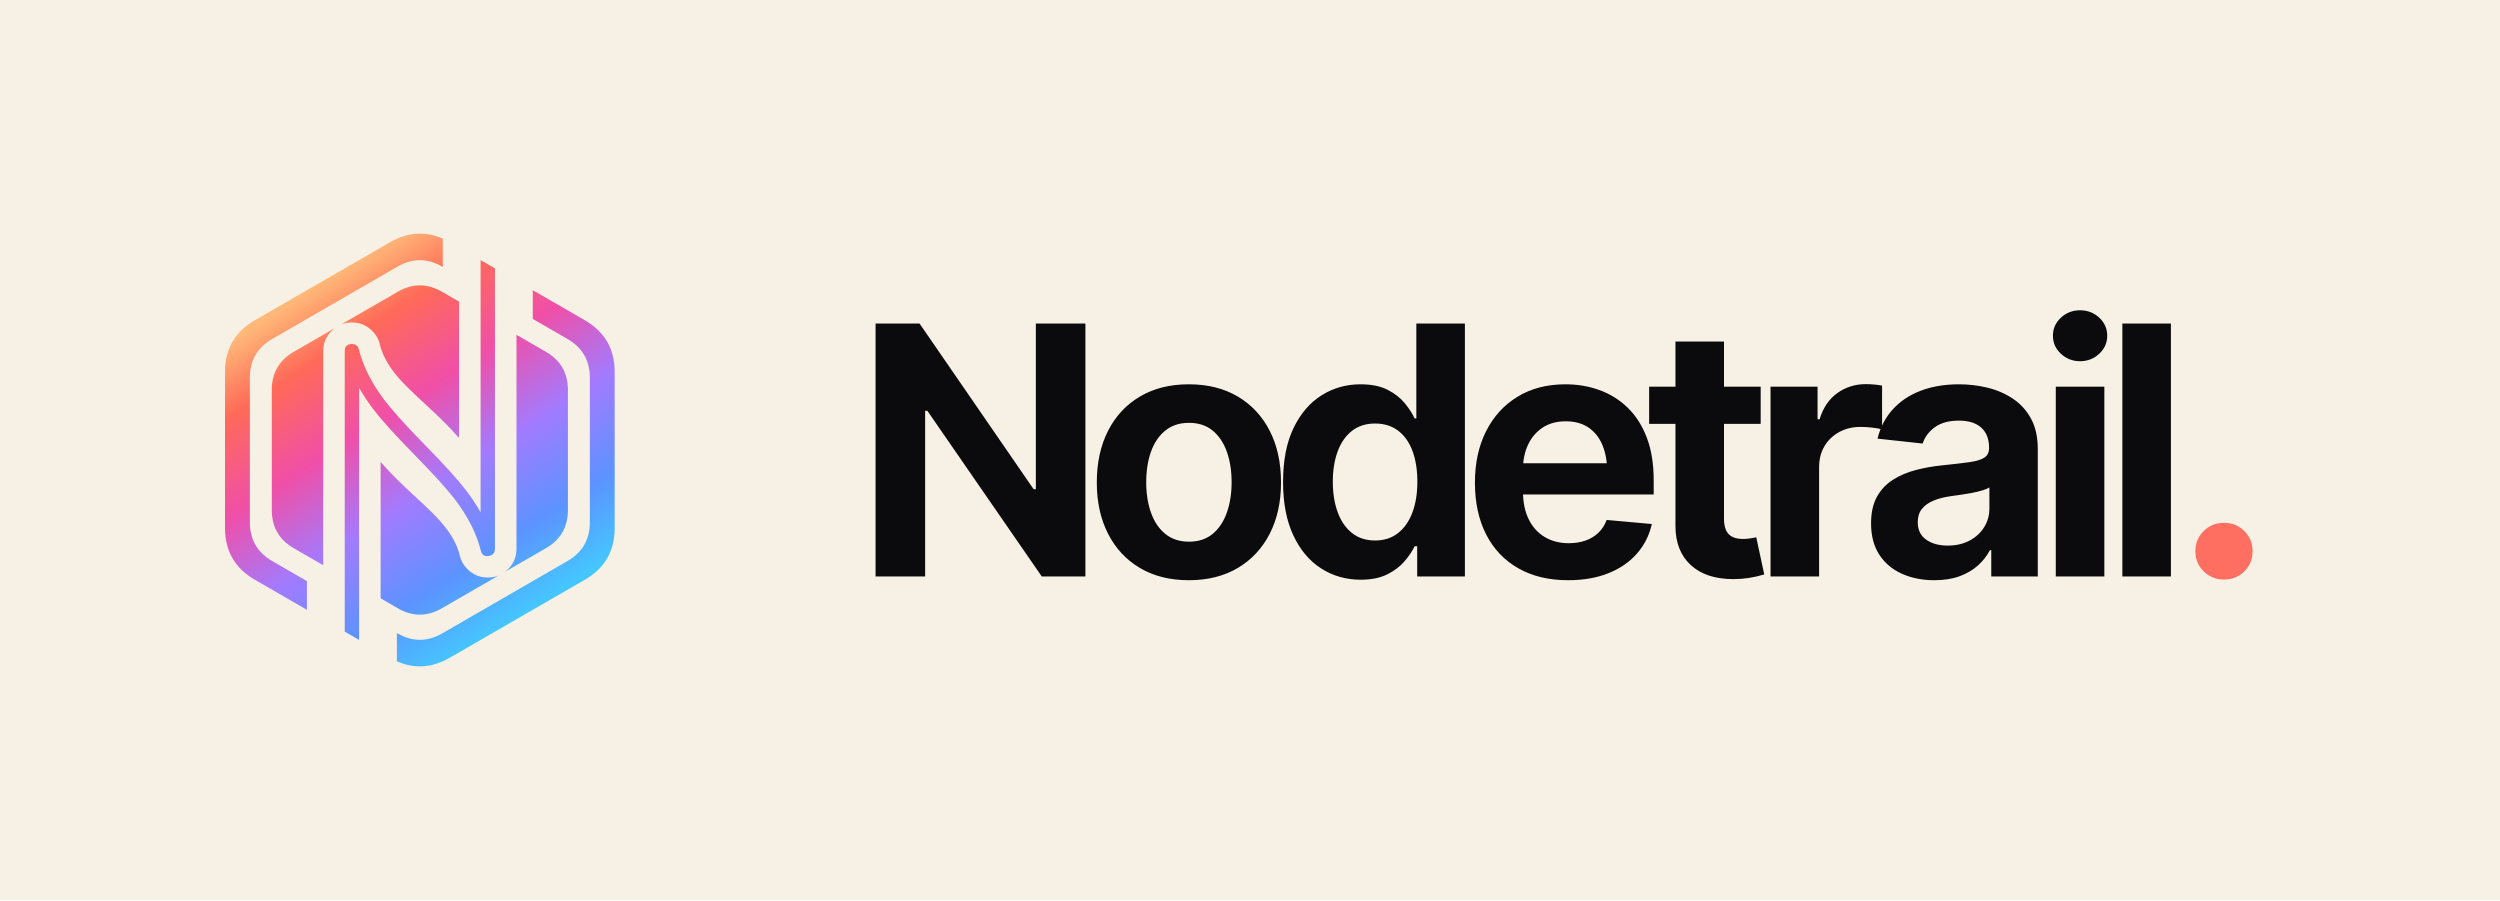
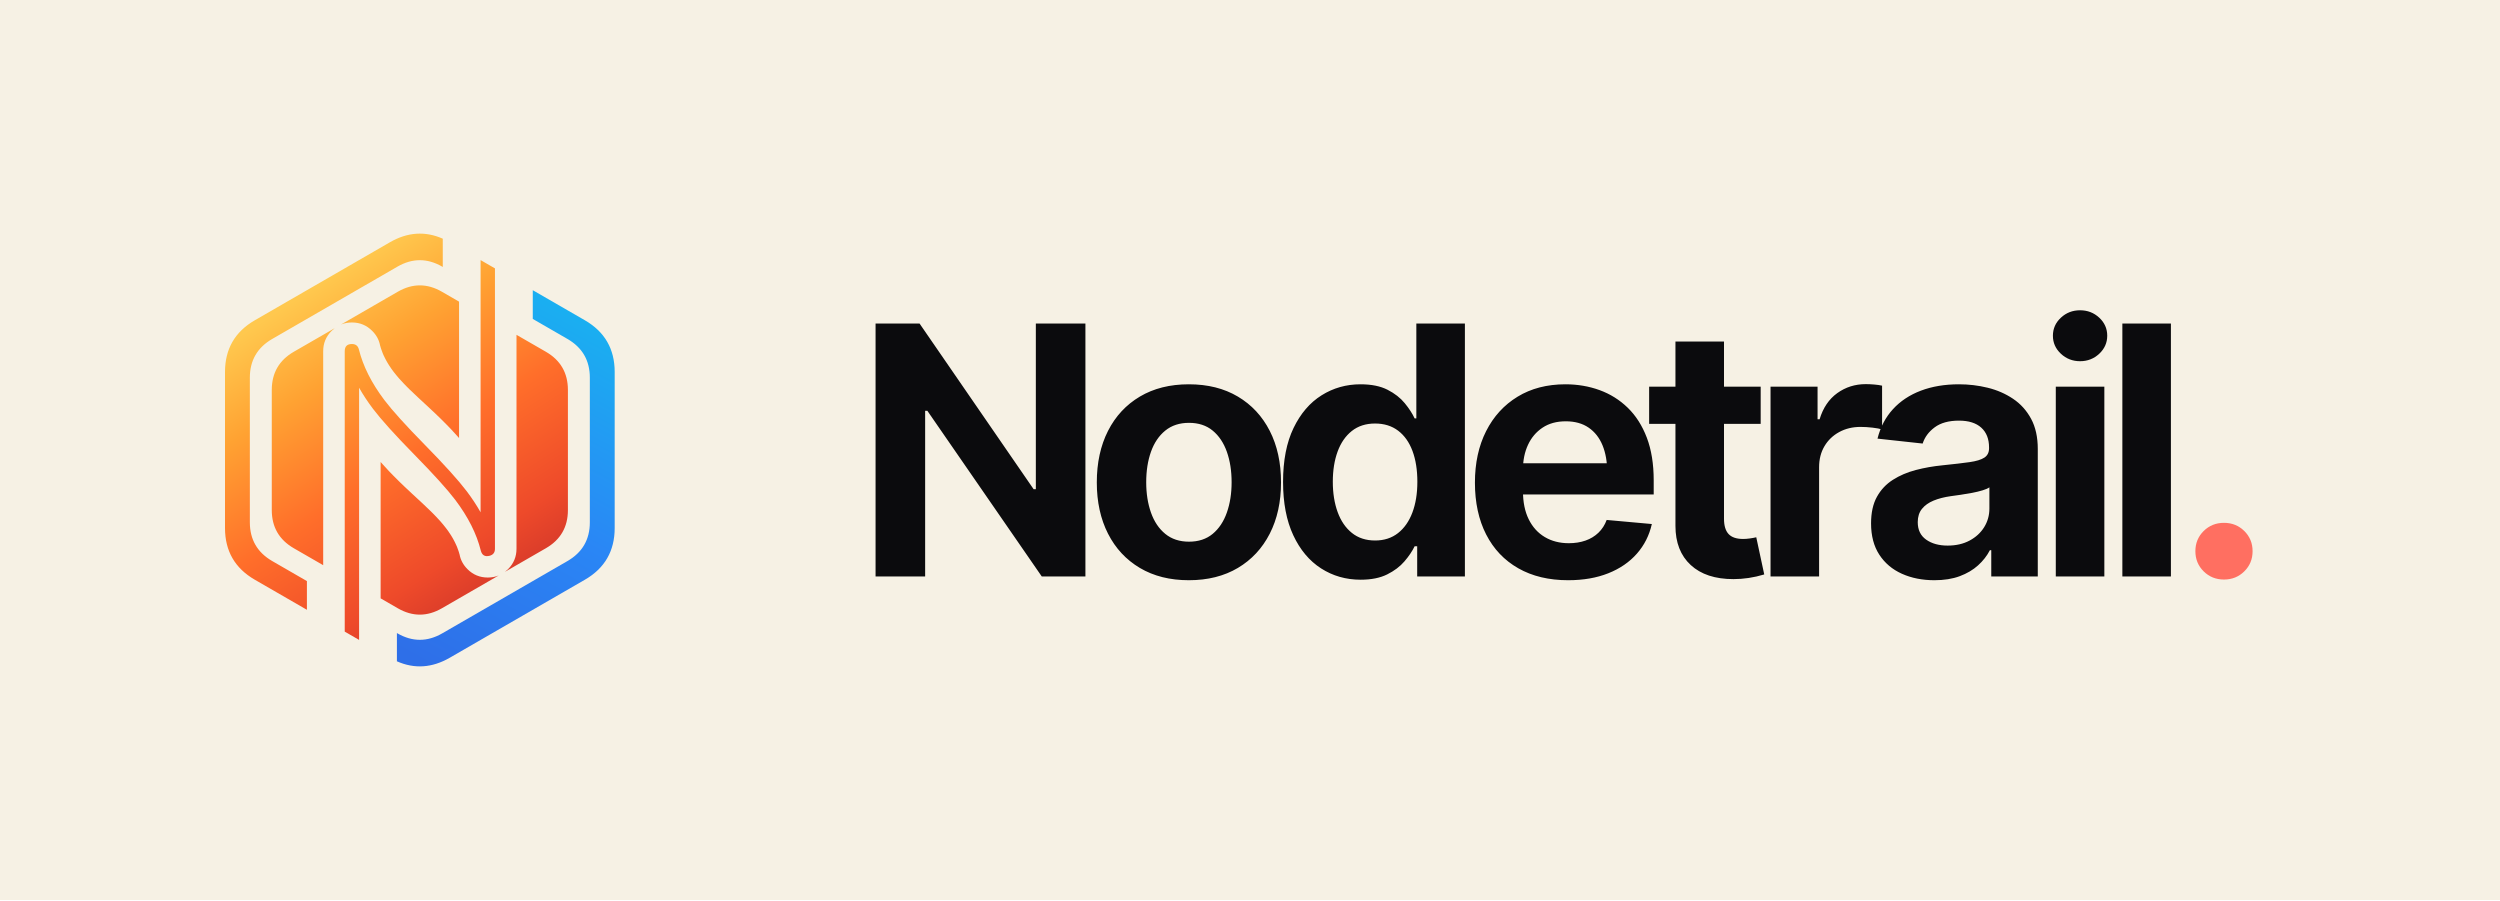
<svg xmlns="http://www.w3.org/2000/svg" width="522.221" height="188" viewBox="0 0 522.221 188">
  <defs>
    <linearGradient id="ntF5anodetraillockuplight" gradientUnits="userSpaceOnUse" x1="38" y1="26" x2="82" y2="94">
-       <stop offset="0" stop-color="#FFB878" />
-       <stop offset="0.16" stop-color="#FF6A58" />
-       <stop offset="0.38" stop-color="#F04FA8" />
-       <stop offset="0.6" stop-color="#A27BFF" />
-       <stop offset="0.82" stop-color="#5C93FF" />
-       <stop offset="1" stop-color="#45C6FF" />
+       <stop offset="0" stop-color="#FFC84E" />
+       <stop offset="0.22" stop-color="#FFA232" />
+       <stop offset="0.5" stop-color="#FF6E2A" />
+       <stop offset="0.78" stop-color="#EE4A2A" />
+       <stop offset="1" stop-color="#C9302A" />
+     </linearGradient>
+     <linearGradient id="ntF5anodetraillockuplightblue" gradientUnits="userSpaceOnUse" x1="60" y1="104" x2="100" y2="30">
+       <stop offset="0" stop-color="#2E6FE8" />
+       <stop offset="0.45" stop-color="#2A86F5" />
+       <stop offset="1" stop-color="#18B4F0" />
    </linearGradient>
  </defs>
  <rect width="522.221" height="188" fill="#F6F1E4" />
  <g transform="translate(27.7 34)">
    <g transform="translate(0 0) scale(1)">
-       <path fill-rule="evenodd" fill="url(#ntF5anodetraillockuplight)" d="M53.76 16.6Q59.28 13.42 64.79 15.86V21.77L64.68 21.7Q60 19 55.32 21.7L29.17 36.8Q24.49 39.5 24.49 44.9V75.1Q24.49 80.5 29.17 83.2L36.41 87.38V93.38L25.53 87.1Q19.3 83.5 19.3 76.3V43.7Q19.3 36.5 25.53 32.9ZM55.21 104.14V98.23L55.32 98.3Q60 101 64.68 98.3L90.83 83.2Q95.51 80.5 95.51 75.1V44.9Q95.51 39.5 90.83 36.8L83.59 32.62V26.62L94.47 32.9Q100.7 36.5 100.7 43.7V76.3Q100.7 83.5 94.47 87.1L66.24 103.4Q60.72 106.58 55.21 104.14ZM72.69 20.33 75.69 22.06V80.64Q75.69 81.81 74.55 82.1Q73.1 82.46 72.73 81Q71.43 75.76 67.4 70.42Q64.92 67.15 58.93 61.05Q52.8 54.81 50.21 51.39Q48.55 49.19 47.31 46.99V99.67L44.31 97.94V39.36Q44.31 37.86 45.81 37.86Q46.98 37.86 47.27 39Q48.57 44.24 52.6 49.58Q55.08 52.85 61.07 58.95Q67.2 65.19 69.79 68.61Q71.45 70.81 72.69 73.01ZM42.22 34.55Q41.88 34.81 41.57 35.12Q39.81 36.87 39.81 39.36V84.06L33.67 80.52Q29.07 77.86 29.07 72.54V47.46Q29.07 42.14 33.67 39.48ZM77.78 85.45Q78.11 85.2 78.42 84.9C78.43 84.89 78.44 84.88 78.45 84.87Q80.19 83.11 80.19 80.64V35.94L86.33 39.48Q90.93 42.14 90.93 47.46V72.54Q90.93 77.86 86.33 80.52ZM55.39 26.94Q60 24.28 64.61 26.94L68.19 29.01V57.5L68.13 57.43L67.75 57.01L67.38 56.6L67 56.19L66.63 55.78L66.25 55.38L65.87 54.99L65.49 54.6L65.11 54.22L64.73 53.84L64.36 53.47L63.98 53.1L63.6 52.74L63.22 52.37L62.85 52.02L62.47 51.67L62.1 51.32L61.73 50.97L61.36 50.63L60.99 50.29L60.63 49.95L60.27 49.62L59.91 49.29L59.56 48.96L59.21 48.63L58.86 48.3L58.52 47.97L58.18 47.65L57.84 47.33L57.51 47L57.19 46.68L56.87 46.35L56.56 46.03L56.26 45.7L55.96 45.38L55.66 45.05L55.38 44.72L55.1 44.39L54.83 44.05L54.56 43.72L54.31 43.38L54.06 43.04L53.83 42.69L53.6 42.35L53.38 42L53.17 41.65L52.97 41.29L52.78 40.93L52.6 40.57L52.42 40.2L52.26 39.83L52.12 39.45L51.98 39.07L51.85 38.69L51.74 38.3L51.7 38.18Q51.38 36.44 50.05 35.12Q48.3 33.36 45.81 33.36Q44.58 33.36 43.53 33.79ZM51.81 90.99V62.5L51.87 62.57L52.25 62.99L52.62 63.4L53 63.81L53.37 64.22L53.75 64.62L54.13 65.01L54.51 65.4L54.89 65.78L55.27 66.16L55.64 66.53L56.02 66.9L56.4 67.26L56.78 67.63L57.15 67.98L57.53 68.33L57.9 68.68L58.27 69.03L58.64 69.37L59.01 69.71L59.37 70.05L59.73 70.38L60.09 70.71L60.44 71.04L60.79 71.37L61.14 71.7L61.48 72.03L61.82 72.35L62.16 72.68L62.49 73L62.81 73.32L63.13 73.65L63.44 73.97L63.74 74.3L64.04 74.62L64.34 74.95L64.62 75.28L64.9 75.61L65.17 75.95L65.43 76.28L65.69 76.62L65.94 76.96L66.17 77.31L66.4 77.65L66.62 78L66.83 78.35L67.03 78.71L67.22 79.07L67.4 79.43L67.57 79.8L67.74 80.17L67.88 80.55L68.02 80.93L68.15 81.31L68.26 81.7L68.3 81.82Q68.62 83.55 69.93 84.87Q69.94 84.88 69.95 84.88Q69.95 84.89 69.96 84.9Q71.71 86.64 74.19 86.64Q75.42 86.64 76.47 86.21L64.61 93.06Q60 95.72 55.39 93.06Z" />
+       <path fill-rule="evenodd" fill="url(#ntF5anodetraillockuplight)" d="M53.76 16.6Q59.28 13.42 64.79 15.86V21.77L64.68 21.7Q60 19 55.32 21.7L29.17 36.8Q24.49 39.5 24.49 44.9V75.1Q24.49 80.5 29.17 83.2L36.41 87.38V93.38L25.53 87.1Q19.3 83.5 19.3 76.3V43.7Q19.3 36.5 25.53 32.9ZM72.69 20.33 75.69 22.06V80.64Q75.69 81.81 74.55 82.1Q73.1 82.46 72.73 81Q71.43 75.76 67.4 70.42Q64.92 67.15 58.93 61.05Q52.8 54.81 50.21 51.39Q48.55 49.19 47.31 46.99V99.67L44.31 97.94V39.36Q44.31 37.86 45.81 37.86Q46.98 37.86 47.27 39Q48.57 44.24 52.6 49.58Q55.08 52.85 61.07 58.95Q67.2 65.19 69.79 68.61Q71.45 70.81 72.69 73.01ZM42.22 34.55Q41.88 34.81 41.57 35.12Q39.81 36.87 39.81 39.36V84.06L33.67 80.52Q29.07 77.86 29.07 72.54V47.46Q29.07 42.14 33.67 39.48ZM77.78 85.45Q78.11 85.2 78.42 84.9C78.43 84.89 78.44 84.88 78.45 84.87Q80.19 83.11 80.19 80.64V35.94L86.33 39.48Q90.93 42.14 90.93 47.46V72.54Q90.93 77.86 86.33 80.52ZM55.39 26.94Q60 24.28 64.61 26.94L68.19 29.01V57.5L68.13 57.43L67.75 57.01L67.38 56.6L67 56.19L66.63 55.78L66.25 55.38L65.87 54.99L65.49 54.6L65.11 54.22L64.73 53.84L64.36 53.47L63.98 53.1L63.6 52.74L63.22 52.37L62.85 52.02L62.47 51.67L62.1 51.32L61.73 50.97L61.36 50.63L60.99 50.29L60.63 49.95L60.27 49.62L59.91 49.29L59.56 48.96L59.21 48.63L58.86 48.3L58.52 47.97L58.18 47.65L57.84 47.33L57.51 47L57.19 46.68L56.87 46.35L56.56 46.03L56.26 45.7L55.96 45.38L55.66 45.05L55.38 44.72L55.1 44.39L54.83 44.05L54.56 43.72L54.31 43.38L54.06 43.04L53.83 42.69L53.6 42.35L53.38 42L53.17 41.65L52.97 41.29L52.78 40.93L52.6 40.57L52.42 40.2L52.26 39.83L52.12 39.45L51.98 39.07L51.85 38.69L51.74 38.3L51.7 38.18Q51.38 36.44 50.05 35.12Q48.3 33.36 45.81 33.36Q44.58 33.36 43.53 33.79ZM51.81 90.99V62.5L51.87 62.57L52.25 62.99L52.62 63.4L53 63.81L53.37 64.22L53.75 64.62L54.13 65.01L54.51 65.4L54.89 65.78L55.27 66.16L55.64 66.53L56.02 66.9L56.4 67.26L56.78 67.63L57.15 67.98L57.53 68.33L57.9 68.68L58.27 69.03L58.64 69.37L59.01 69.71L59.37 70.05L59.73 70.38L60.09 70.71L60.44 71.04L60.79 71.37L61.14 71.7L61.48 72.03L61.82 72.35L62.16 72.68L62.49 73L62.81 73.32L63.13 73.65L63.44 73.97L63.74 74.3L64.04 74.62L64.34 74.95L64.62 75.28L64.9 75.61L65.17 75.95L65.43 76.28L65.69 76.62L65.94 76.96L66.17 77.31L66.4 77.65L66.62 78L66.83 78.35L67.03 78.71L67.22 79.07L67.4 79.43L67.57 79.8L67.74 80.17L67.88 80.55L68.02 80.93L68.15 81.31L68.26 81.7L68.3 81.82Q68.62 83.55 69.93 84.87Q69.94 84.88 69.95 84.88Q69.95 84.89 69.96 84.9Q71.71 86.64 74.19 86.64Q75.42 86.64 76.47 86.21L64.61 93.06Q60 95.72 55.39 93.06Z" />
+       <path fill-rule="evenodd" fill="url(#ntF5anodetraillockuplightblue)" d="M55.21 104.14V98.23L55.32 98.3Q60 101 64.68 98.3L90.83 83.2Q95.51 80.5 95.51 75.1V44.9Q95.51 39.5 90.83 36.8L83.59 32.62V26.62L94.47 32.9Q100.7 36.5 100.7 43.7V76.3Q100.7 83.5 94.47 87.1L66.24 103.4Q60.72 106.58 55.21 104.14Z" />
    </g>
    <path fill="#0B0B0D" d="M199.031 33.579V86.421H189.916L166.013 51.808H165.552V86.421H155.196V33.579H164.382L188.214 68.192H188.675V33.579ZM220.631 87.201Q214.727 87.201 210.409 84.639Q206.091 82.077 203.75 77.475Q201.41 72.874 201.41 66.774Q201.41 60.621 203.75 56.01Q206.091 51.4 210.409 48.838Q214.727 46.275 220.631 46.275Q226.554 46.275 230.872 48.838Q235.19 51.4 237.539 56.01Q239.889 60.621 239.889 66.774Q239.889 72.874 237.539 77.475Q235.19 82.077 230.872 84.639Q226.554 87.201 220.631 87.201ZM220.667 79.151Q223.646 79.151 225.614 77.52Q227.583 75.888 228.576 73.069Q229.569 70.249 229.569 66.738Q229.569 63.174 228.576 60.372Q227.583 57.571 225.614 55.948Q223.646 54.326 220.667 54.326Q217.706 54.326 215.711 55.948Q213.716 57.571 212.723 60.372Q211.73 63.174 211.73 66.738Q211.73 70.249 212.723 73.069Q213.716 75.888 215.711 77.52Q217.706 79.151 220.667 79.151ZM256.524 87.095Q251.932 87.095 248.252 84.728Q244.573 82.36 242.445 77.794Q240.317 73.228 240.317 66.667Q240.317 59.947 242.507 55.407Q244.697 50.868 248.368 48.572Q252.038 46.275 256.489 46.275Q259.911 46.275 262.146 47.419Q264.38 48.563 265.736 50.221Q267.093 51.879 267.802 53.404H268.157V33.579H278.3V86.421H268.334V80.108H267.802Q267.057 81.651 265.674 83.265Q264.291 84.878 262.066 85.987Q259.84 87.095 256.524 87.095ZM259.539 78.903Q262.358 78.903 264.327 77.36Q266.295 75.817 267.332 73.06Q268.37 70.302 268.37 66.632Q268.37 62.926 267.35 60.195Q266.33 57.464 264.353 55.966Q262.376 54.468 259.539 54.468Q256.649 54.468 254.68 56.028Q252.712 57.588 251.71 60.328Q250.708 63.068 250.708 66.632Q250.708 70.196 251.719 72.971Q252.73 75.746 254.698 77.324Q256.666 78.903 259.539 78.903ZM299.865 87.201Q293.836 87.201 289.456 84.71Q285.076 82.219 282.736 77.635Q280.395 73.051 280.395 66.809Q280.395 60.692 282.727 56.072Q285.059 51.453 289.306 48.864Q293.552 46.275 299.298 46.275Q303.092 46.275 306.435 47.49Q309.777 48.705 312.322 51.178Q314.867 53.652 316.303 57.429Q317.739 61.206 317.739 66.348V69.292H284.757V62.766H312.757L308.022 64.575Q308.022 61.383 307.047 59.016Q306.071 56.649 304.147 55.328Q302.224 54.006 299.369 54.006Q296.514 54.006 294.519 55.336Q292.524 56.666 291.478 58.927Q290.432 61.188 290.432 64.043V68.618Q290.432 72.04 291.628 74.47Q292.825 76.899 294.989 78.184Q297.152 79.47 300.007 79.47Q301.922 79.47 303.491 78.92Q305.061 78.371 306.196 77.28Q307.33 76.19 307.916 74.611L317.349 75.463Q316.551 79.009 314.228 81.651Q311.905 84.293 308.261 85.747Q304.617 87.201 299.865 87.201ZM340.085 46.772V54.538H316.785V46.772ZM322.282 37.338H332.424V74.363Q332.424 76.527 333.382 77.555Q334.34 78.583 336.432 78.583Q337.053 78.583 337.815 78.477Q338.578 78.371 339.163 78.229L340.83 85.996Q339.18 86.492 337.576 86.731Q335.971 86.971 334.393 86.971Q328.665 86.971 325.473 84.027Q322.282 81.084 322.282 75.853ZM342.145 86.421V46.772H351.968V53.581H352.394Q353.476 49.999 356.082 48.119Q358.689 46.24 362.04 46.24Q362.838 46.24 363.796 46.32Q364.753 46.399 365.445 46.559V55.709Q364.753 55.478 363.432 55.328Q362.111 55.177 360.941 55.177Q358.458 55.177 356.49 56.25Q354.522 57.322 353.405 59.211Q352.288 61.099 352.288 63.582V86.421ZM376.371 87.201Q372.594 87.201 369.588 85.854Q366.583 84.506 364.863 81.864Q363.143 79.222 363.143 75.321Q363.143 71.987 364.366 69.779Q365.59 67.572 367.709 66.224Q369.828 64.876 372.505 64.176Q375.183 63.476 378.109 63.192Q381.584 62.837 383.712 62.536Q385.84 62.234 386.815 61.587Q387.79 60.94 387.79 59.645V59.468Q387.79 56.808 386.168 55.336Q384.545 53.865 381.513 53.865Q378.321 53.865 376.442 55.257Q374.562 56.649 373.924 58.652L364.49 57.624Q365.395 54.006 367.717 51.471Q370.04 48.935 373.551 47.605Q377.062 46.275 381.513 46.275Q384.581 46.275 387.507 46.993Q390.433 47.712 392.8 49.299Q395.167 50.886 396.568 53.475Q397.969 56.063 397.969 59.787V86.421H388.252V80.924H387.968Q387.063 82.68 385.494 84.098Q383.925 85.517 381.664 86.359Q379.403 87.201 376.371 87.201ZM379.137 79.967Q381.761 79.967 383.721 78.92Q385.68 77.874 386.771 76.119Q387.861 74.363 387.861 72.235V67.802Q387.383 68.139 386.416 68.432Q385.45 68.724 384.244 68.955Q383.038 69.185 381.859 69.354Q380.68 69.522 379.775 69.646Q377.754 69.93 376.202 70.568Q374.651 71.207 373.773 72.297Q372.895 73.388 372.895 75.072Q372.895 77.484 374.651 78.725Q376.406 79.967 379.137 79.967ZM401.731 86.421V46.772H411.874V86.421ZM406.802 41.452Q404.462 41.452 402.795 39.893Q401.128 38.334 401.128 36.132Q401.128 33.916 402.795 32.364Q404.462 30.813 406.802 30.813Q409.143 30.813 410.81 32.364Q412.477 33.916 412.477 36.123Q412.477 38.331 410.81 39.892Q409.143 41.452 406.802 41.452ZM425.779 33.579V86.421H415.636V33.579Z" />
    <path fill="#FF6F61" d="M436.864 87.06Q434.346 87.06 432.617 85.348Q430.889 83.637 430.889 81.137Q430.889 78.637 432.617 76.925Q434.346 75.214 436.864 75.214Q439.382 75.214 441.111 76.925Q442.84 78.637 442.84 81.137Q442.84 83.637 441.111 85.348Q439.382 87.06 436.864 87.06Z" />
  </g>
</svg>
